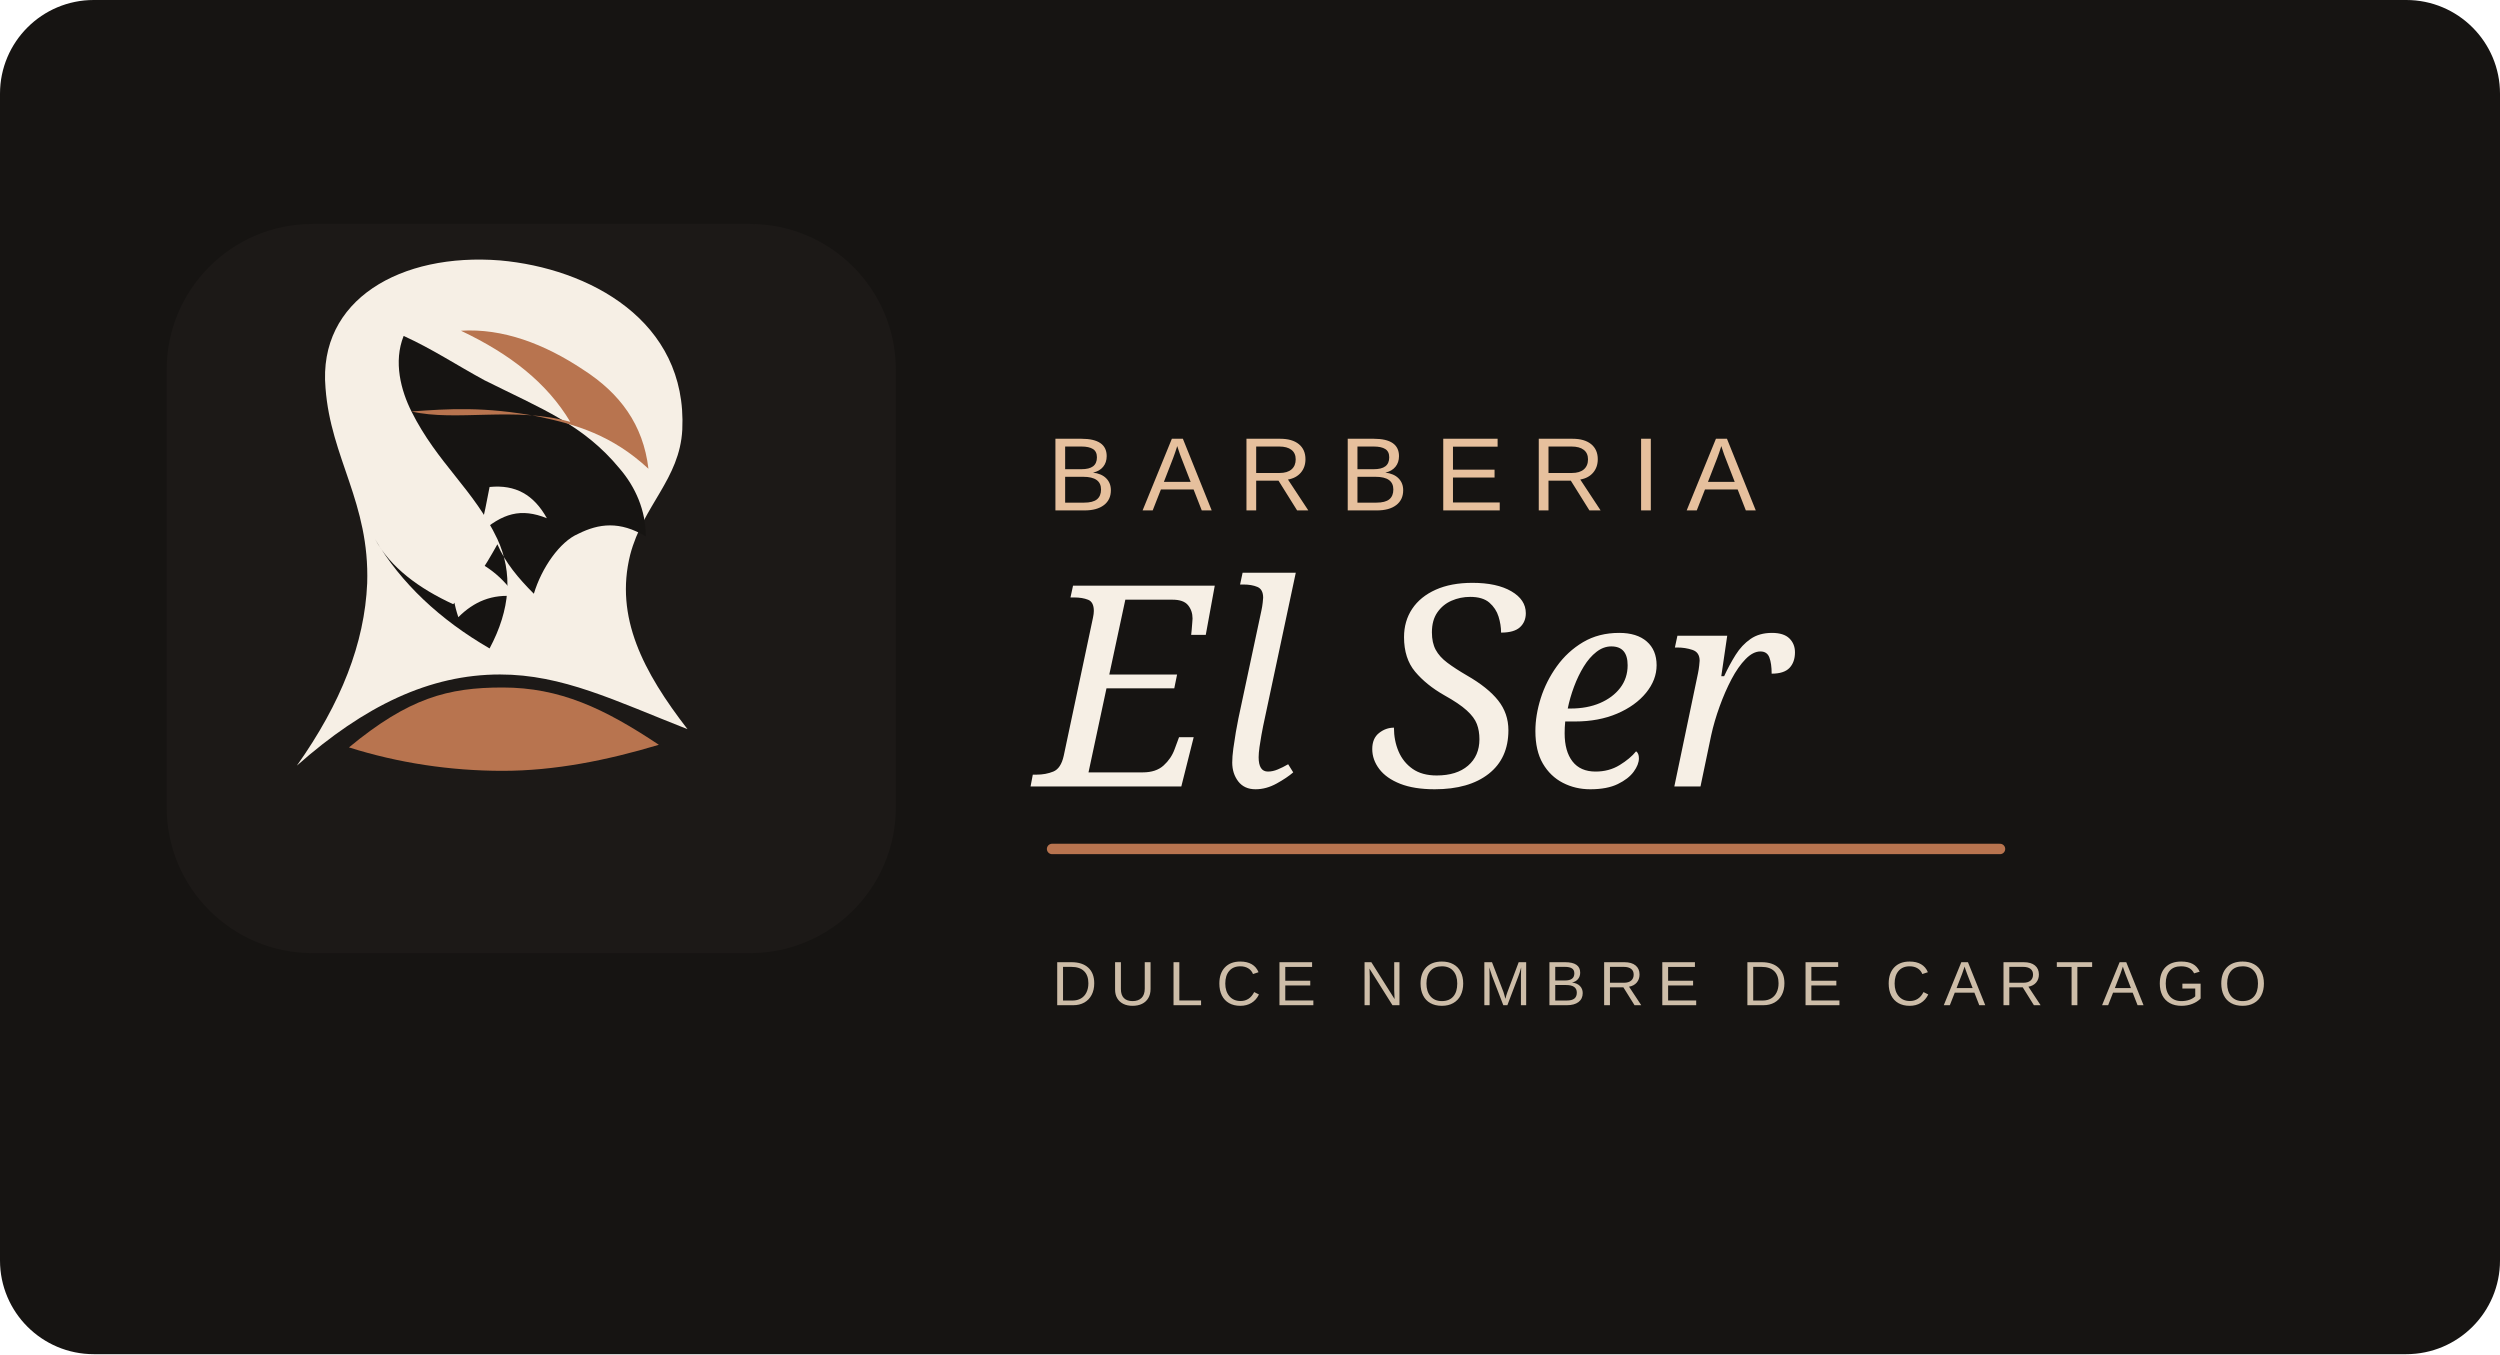
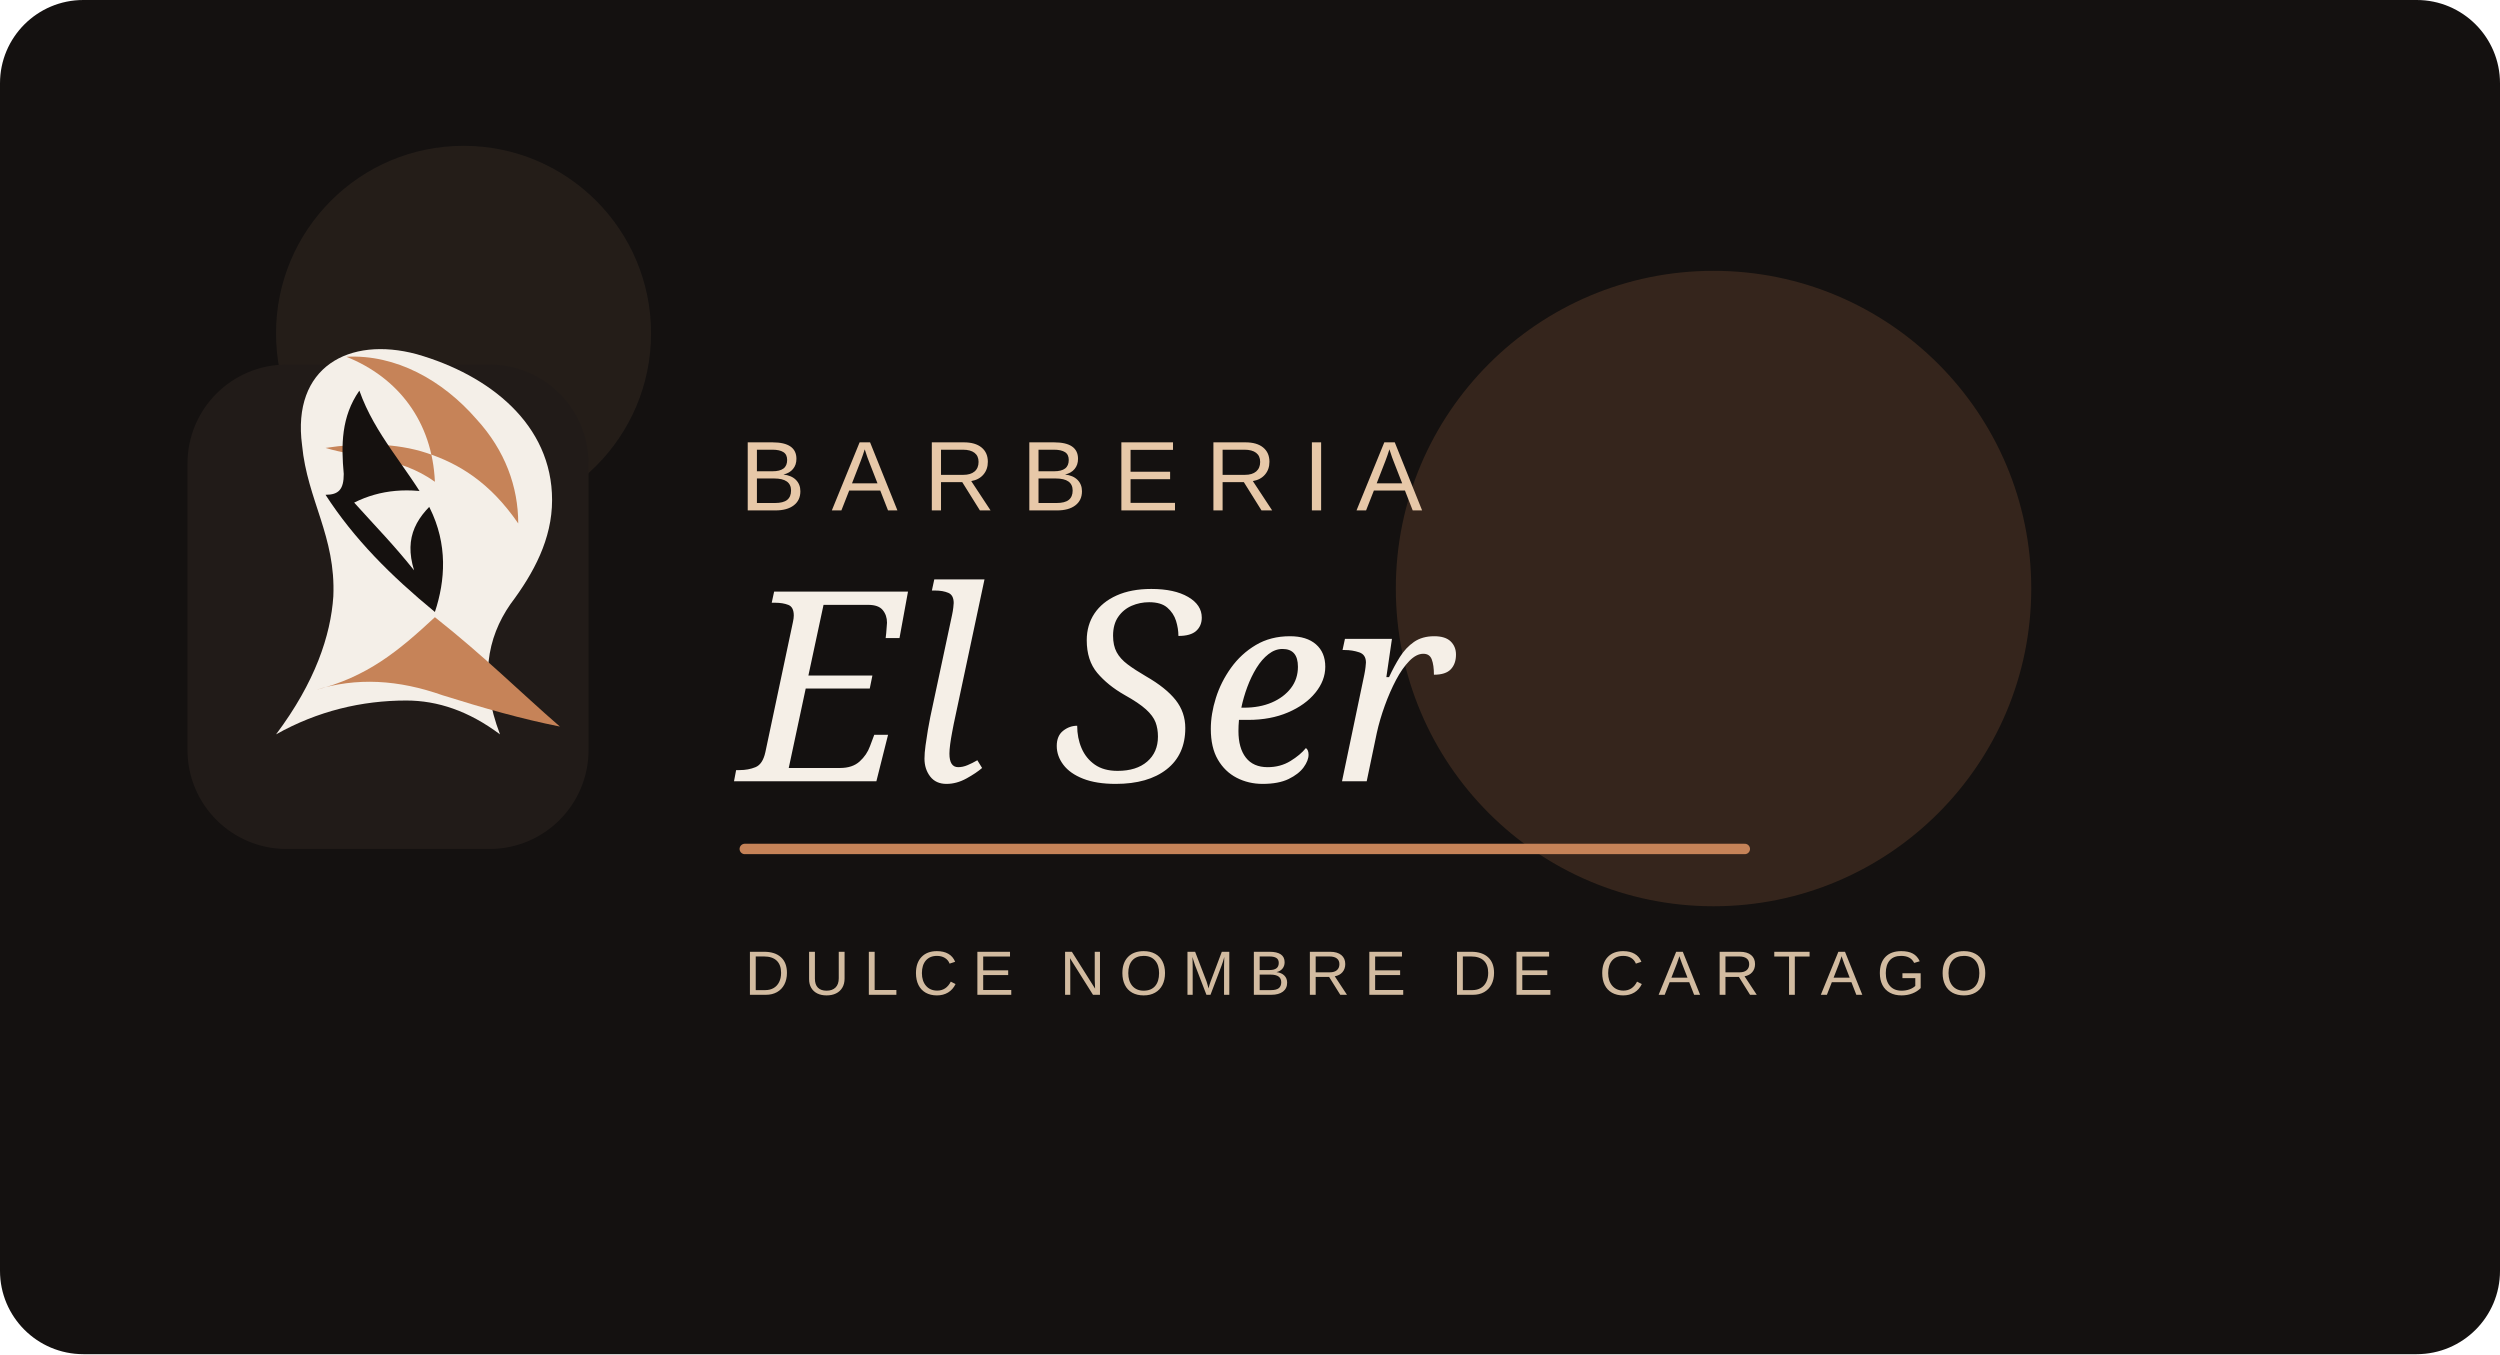
<svg xmlns="http://www.w3.org/2000/svg" width="960" height="520" viewBox="0 0 960 520" fill="none">
-   <rect width="960" height="520" rx="36" fill="#161412" />
-   <g transform="translate(64 86)">
-     <rect width="280" height="280" rx="56" fill="#1C1917" />
-     <path d="M50 208C67 184 76 161 77 138C78 107 63 90 61 63C58 29 90 11 128 14C162 17 200 37 198 79C197 98 183 108 178 127C172 151 183 172 200 194C172 183 152 173 128 173C101 173 76 185 50 208Z" fill="#F6EFE5" />
-     <path d="M80 121C90 138 105 152 124 163C132 148 133 134 127 121C118 102 104 92 94 72C90 64 87 53 91 43C102 48 111 54 122 60C144 71 160 77 174 94C180 101 184 110 184 120C174 114 166 115 158 119C151 122 144 132 141 142C135 136 130 130 127 123C122 132 117 140 110 146C97 140 86 132 80 121Z" fill="#161412" />
-     <path d="M94 72C111 76 134 70 155 76C146 61 132 50 113 41C129 40 145 46 160 56C174 65 183 77 185 94C171 81 157 77 143 74C122 70 108 71 94 72Z" fill="#B8744F" />
-     <path d="M124 101C134 100 141 104 146 113C136 109 129 111 120 119C122 112 123 106 124 101Z" fill="#F6EFE5" />
-     <path d="M112 127C120 129 128 134 134 143C125 142 118 145 112 151C109 142 109 134 112 127Z" fill="#F6EFE5" />
-     <path d="M70 201C93 182 108 178 129 178C151 178 168 186 189 200C169 206 149 210 129 210C109 210 89 207 70 201Z" fill="#B8744F" />
+   <rect width="960" height="520" rx="32" fill="#141110" />
+   <circle cx="178" cy="128" r="72" fill="#B58C69" fill-opacity="0.10" />
+   <circle cx="658" cy="226" r="122" fill="#8D5C39" fill-opacity="0.28" />
+   <g transform="translate(72 140)">
+     <rect x="0" y="0" width="154" height="186" rx="38" fill="#211B18" />
+     <path d="M34 142C49 122 55 104 56 89C57 66 46 52 44 31C40 1 62 -11 88 -4C116 4 140 23 140 52C140 67 133 80 124 92C115 105 112 121 120 142C108 133 96 129 84 129C67 129 50 133 34 142Z" fill="#F4EFE8" />
+     <path d="M53 32C66 36 81 35 95 45C94 22 81 5 61 -3C80 -4 98 6 111 21C122 33 127 47 127 61C116 45 104 38 92 34C80 30 66 30 53 32Z" fill="#C68358" />
+     <path d="M53 50C64 67 78 81 95 95C99 83 100 69 93 55C84 39 72 27 66 10C59 20 59 31 60 42C60 48 58 50 53 50Z" fill="#15110F" />
+     <path d="M64 53C73 63 79 69 87 79C83 66 88 58 98 50C85 47 74 48 64 53Z" fill="#F4EFE8" />
+     <path d="M95 97C81 110 69 120 49 125C65 120 81 121 98 127C114 132 128 136 143 139C128 126 114 112 95 97Z" fill="#C68358" />
  </g>
-   <text x="402" y="196" fill="#E6C09D" font-family="Manrope, Arial, sans-serif" font-size="40" letter-spacing="10">BARBERIA</text>
-   <text x="398" y="302" fill="#F6EFE5" font-family="'Cormorant Garamond', serif" font-size="108" font-style="italic">El Ser</text>
-   <path d="M404 326H768" stroke="#B8744F" stroke-width="4" stroke-linecap="round" />
-   <text x="404" y="386" fill="#CDBDA8" font-family="Manrope, Arial, sans-serif" font-size="24" letter-spacing="5">
-     DULCE NOMBRE DE CARTAGO
-   </text>
+   <text x="284" y="196" fill="#E7C8A8" font-family="Manrope, Arial, sans-serif" font-size="38" font-weight="500" letter-spacing="10">BARBERIA</text>
+   <text x="284" y="300" fill="#F5EFE7" font-family="'Cormorant Garamond', serif" font-size="102" font-style="italic">El Ser</text>
+   <path d="M286 326H670" stroke="#C68358" stroke-width="4" stroke-linecap="round" />
+   <text x="286" y="382" fill="#D2BBA0" font-family="Manrope, Arial, sans-serif" font-size="24" letter-spacing="5.5">DULCE NOMBRE DE CARTAGO</text>
</svg>
